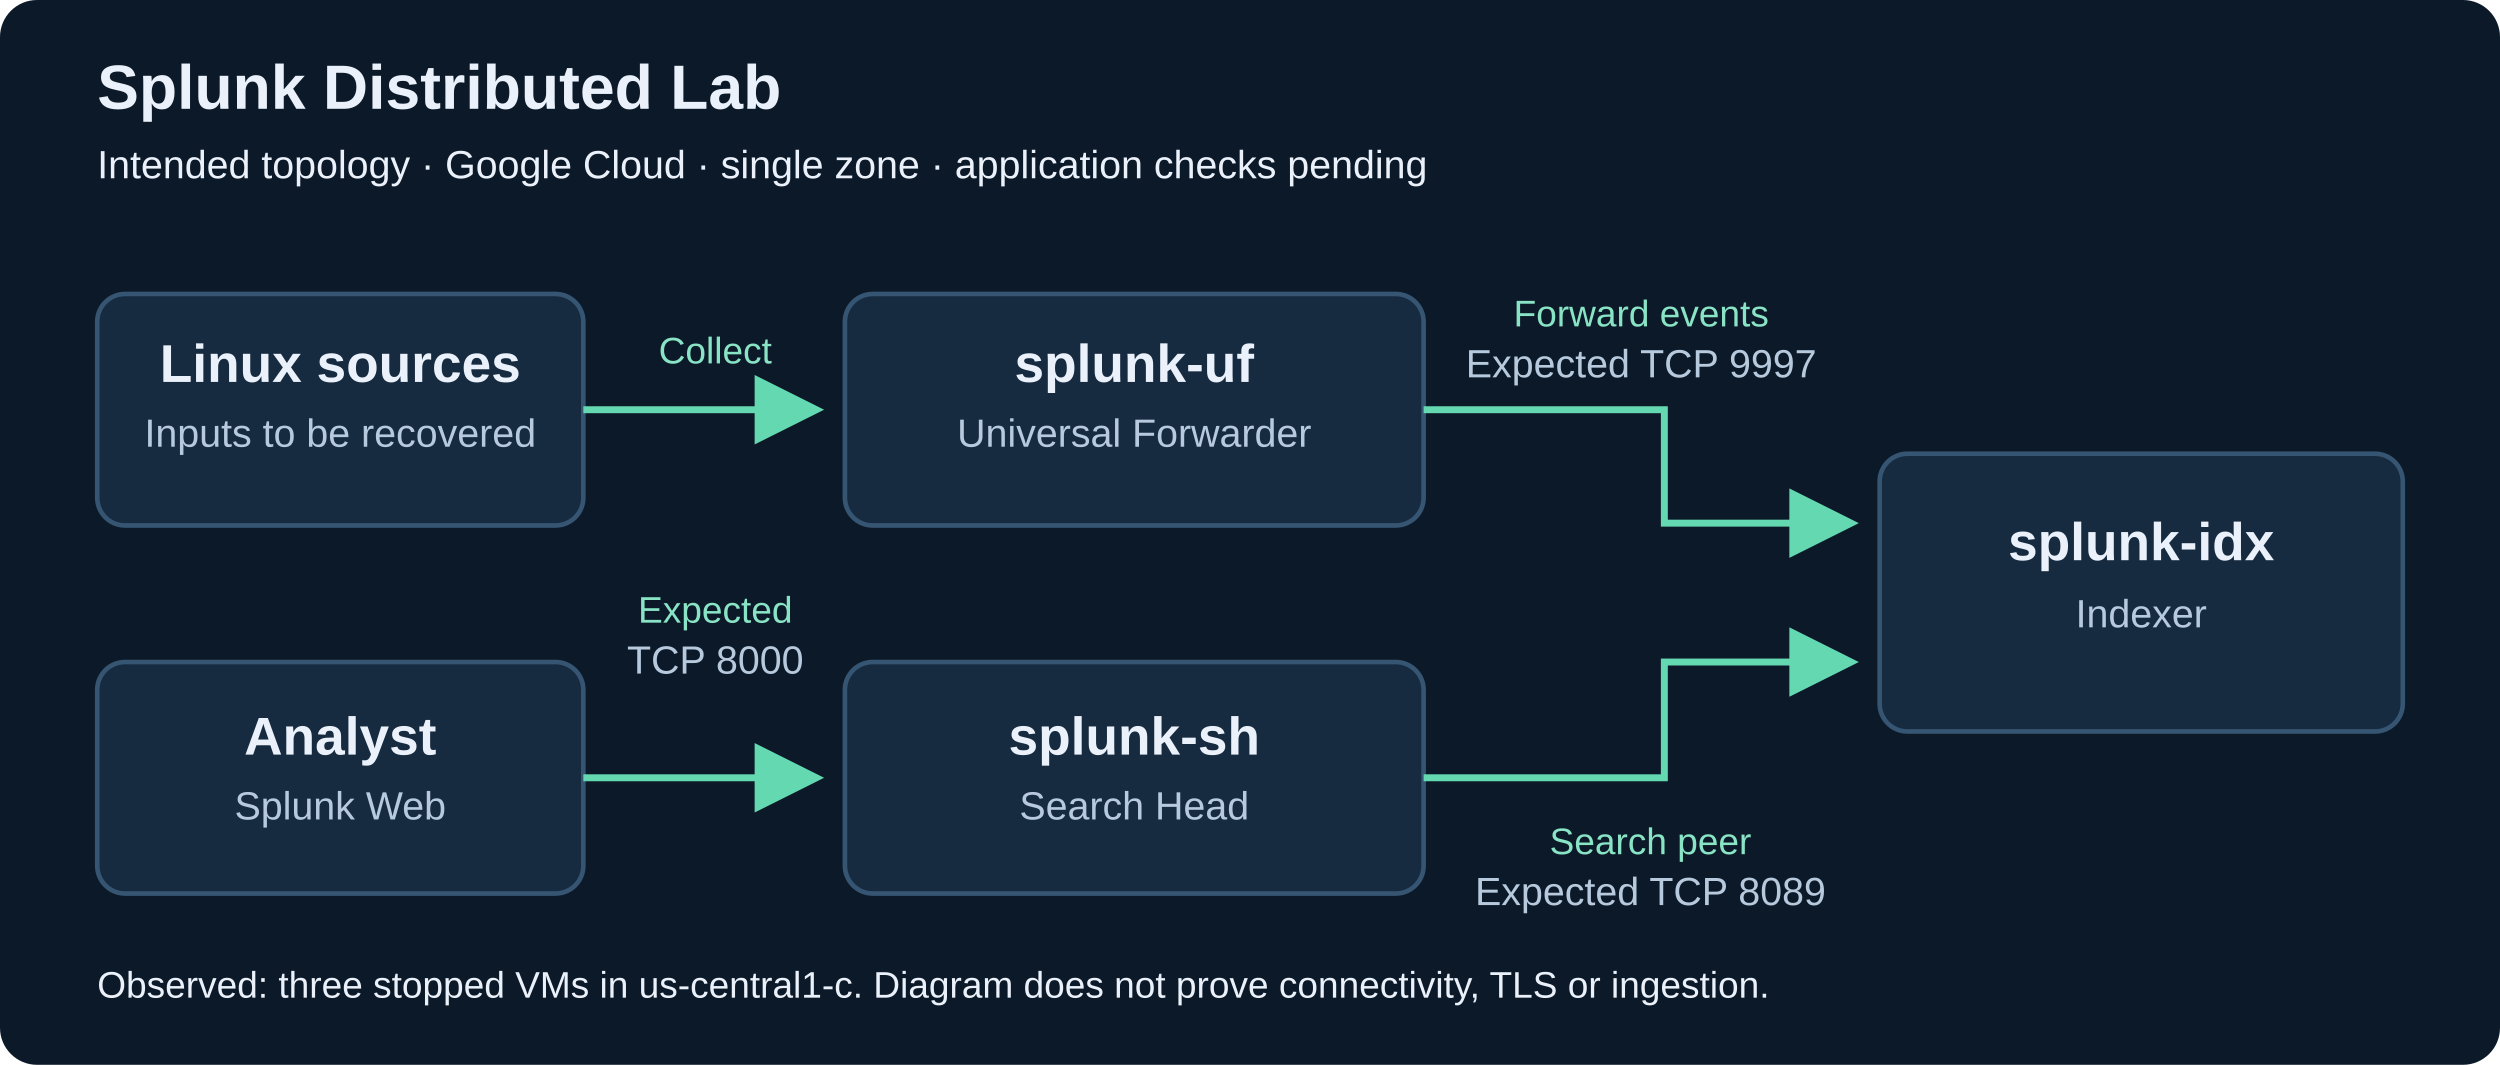
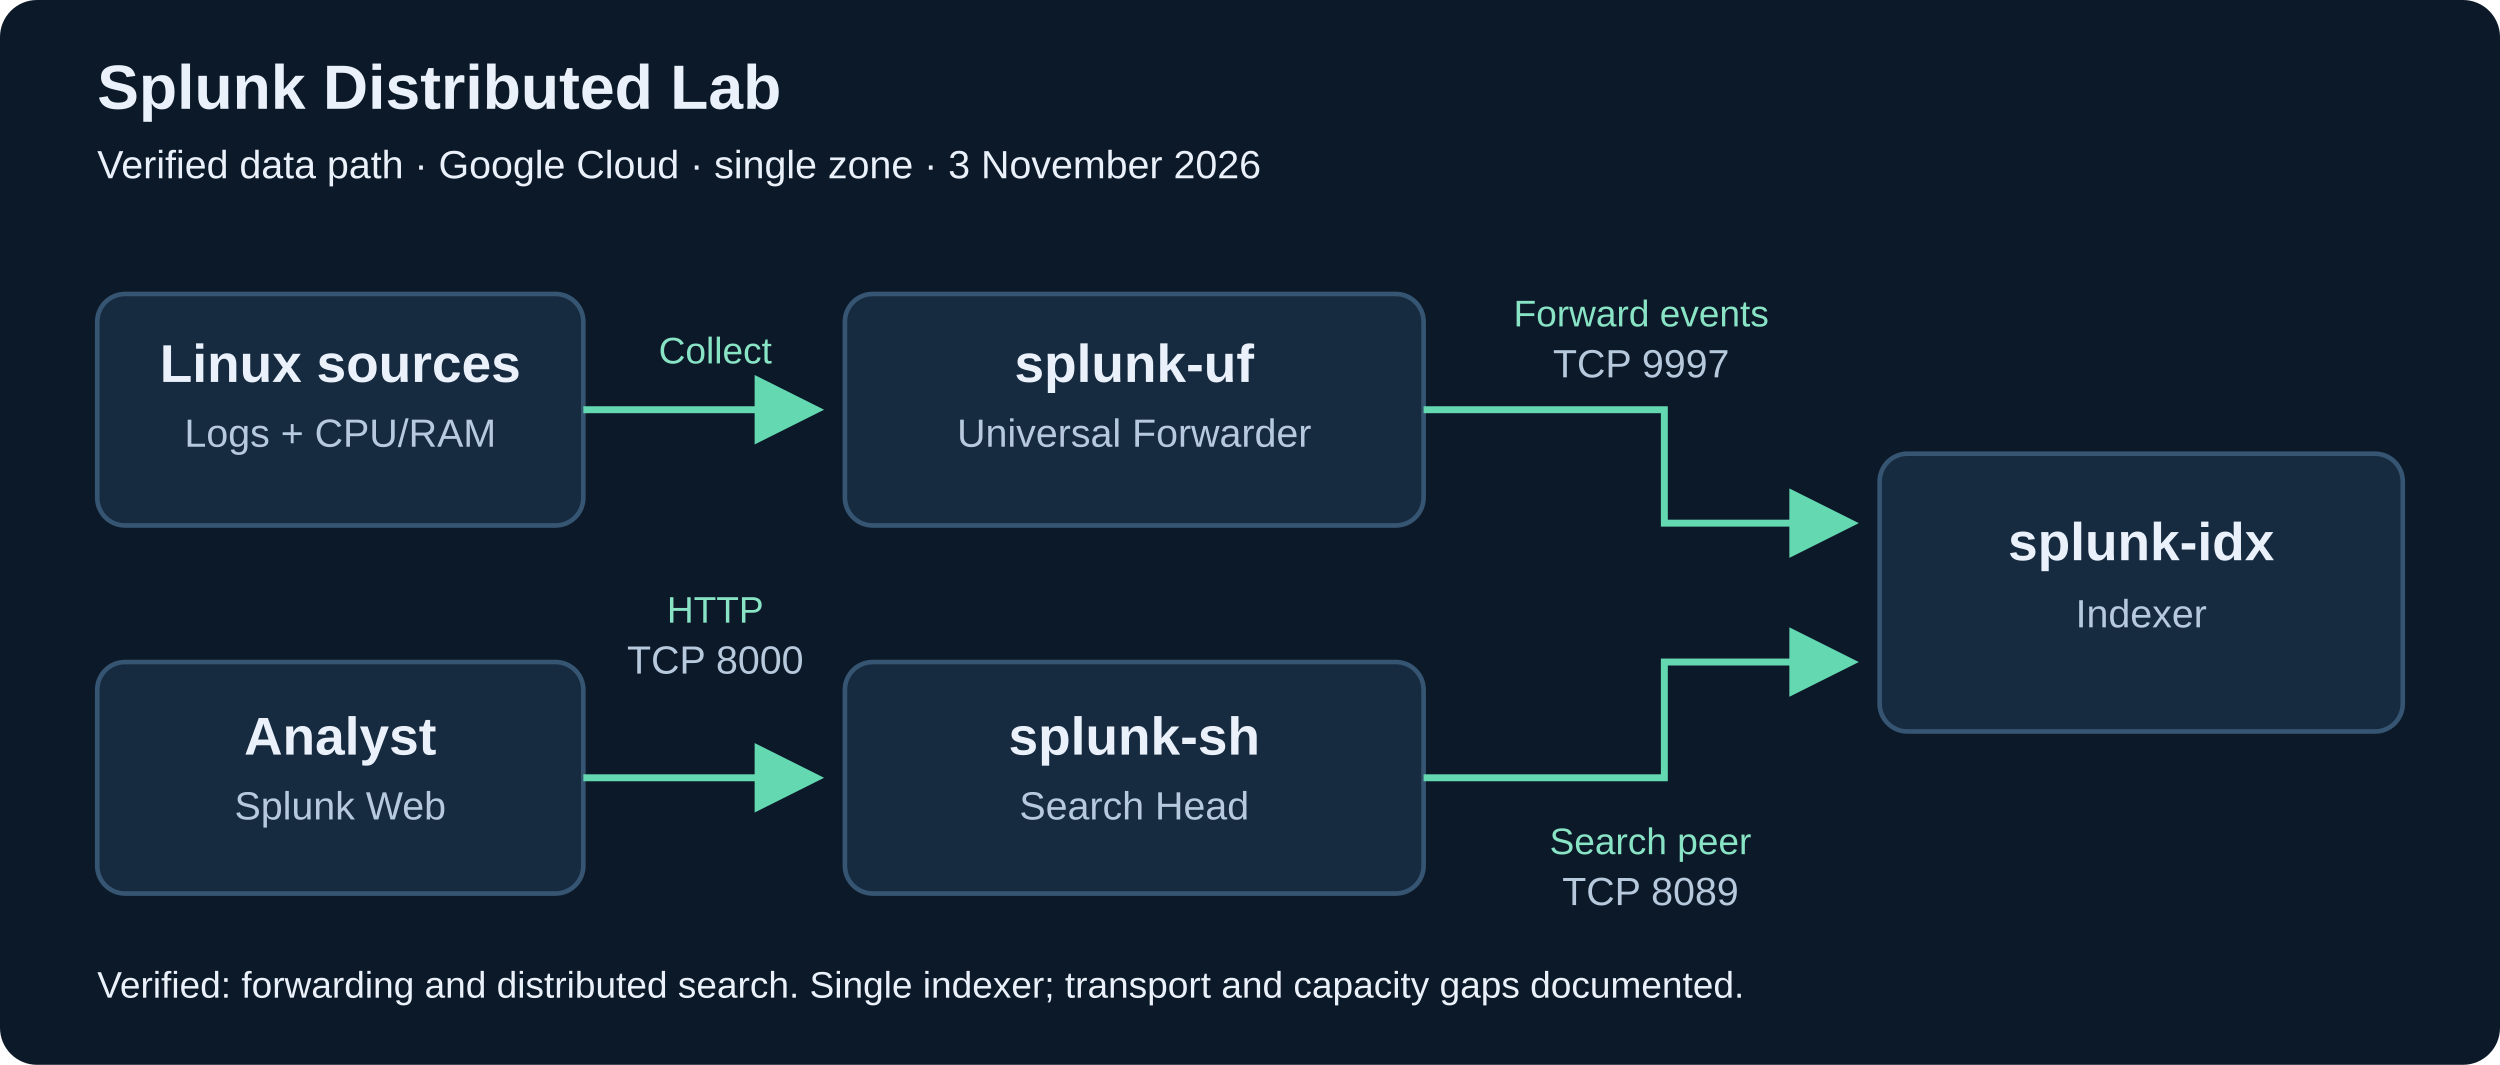
<svg xmlns="http://www.w3.org/2000/svg" width="1080" height="460" viewBox="0 0 1080 460" role="img" aria-labelledby="title desc">
  <defs>
    <marker id="arrow" markerWidth="10" markerHeight="10" refX="8" refY="5" orient="auto">
      <path d="M0 0L10 5L0 10" fill="#64d8b1" />
    </marker>
    <style>
      text { font-family: Arial, Helvetica, sans-serif; fill: #eaf1fa; }
      .node { fill: #162a40; stroke: #365572; stroke-width: 2; }
      .name { font-size: 23px; font-weight: 700; }
      .role { font-size: 17px; fill: #b7c9dd; }
      .label { font-size: 16px; fill: #89e3c5; }
      .flow { fill: none; stroke: #64d8b1; stroke-width: 3; marker-end: url(#arrow); }
    </style>
  </defs>
  <rect width="1080" height="460" rx="16" fill="#0c1928" />
  <text x="42" y="47" font-size="27" font-weight="700">Splunk Distributed Lab</text>
-   <text x="42" y="77" font-size="17" fill="#b7c9dd">Intended topology · Google Cloud · single zone · application checks pending</text>
+   <text x="42" y="77" font-size="17" fill="#b7c9dd">Verified data path · Google Cloud · single zone · 3 November 2026</text>
  <rect class="node" x="42" y="127" width="210" height="100" rx="12" />
  <text class="name" x="147" y="165" text-anchor="middle">Linux sources</text>
-   <text class="role" x="147" y="193" text-anchor="middle">Inputs to be recovered</text>
+   <text class="role" x="147" y="193" text-anchor="middle">Logs + CPU/RAM</text>
  <rect class="node" x="365" y="127" width="250" height="100" rx="12" />
  <text class="name" x="490" y="165" text-anchor="middle">splunk-uf</text>
  <text class="role" x="490" y="193" text-anchor="middle">Universal Forwarder</text>
  <path class="flow" d="M252 177H350" />
  <text class="label" x="309" y="157" text-anchor="middle">Collect</text>
  <rect class="node" x="812" y="196" width="226" height="120" rx="12" />
  <text class="name" x="925" y="242" text-anchor="middle">splunk-idx</text>
  <text class="role" x="925" y="271" text-anchor="middle">Indexer</text>
  <path class="flow" d="M615 177H719V226H797" />
  <text class="label" x="709" y="141" text-anchor="middle">Forward events</text>
-   <text class="role" x="709" y="163" text-anchor="middle">Expected TCP 9997</text>
+   <text class="role" x="709" y="163" text-anchor="middle">TCP 9997</text>
  <rect class="node" x="42" y="286" width="210" height="100" rx="12" />
  <text class="name" x="147" y="326" text-anchor="middle">Analyst</text>
  <text class="role" x="147" y="354" text-anchor="middle">Splunk Web</text>
  <rect class="node" x="365" y="286" width="250" height="100" rx="12" />
  <text class="name" x="490" y="326" text-anchor="middle">splunk-sh</text>
  <text class="role" x="490" y="354" text-anchor="middle">Search Head</text>
  <path class="flow" d="M252 336H350" />
-   <text class="label" x="309" y="269" text-anchor="middle">Expected</text>
+   <text class="label" x="309" y="269" text-anchor="middle">HTTP</text>
  <text class="role" x="309" y="291" text-anchor="middle">TCP 8000</text>
  <path class="flow" d="M615 336H719V286H797" />
  <text class="label" x="713" y="369" text-anchor="middle">Search peer</text>
-   <text class="role" x="713" y="391" text-anchor="middle">Expected TCP 8089</text>
-   <text x="42" y="431" font-size="16" fill="#b7c9dd">Observed: three stopped VMs in us-central1-c. Diagram does not prove connectivity, TLS or ingestion.</text>
+   <text class="role" x="713" y="391" text-anchor="middle">TCP 8089</text>
+   <text x="42" y="431" font-size="16" fill="#b7c9dd">Verified: forwarding and distributed search. Single indexer; transport and capacity gaps documented.</text>
</svg>
